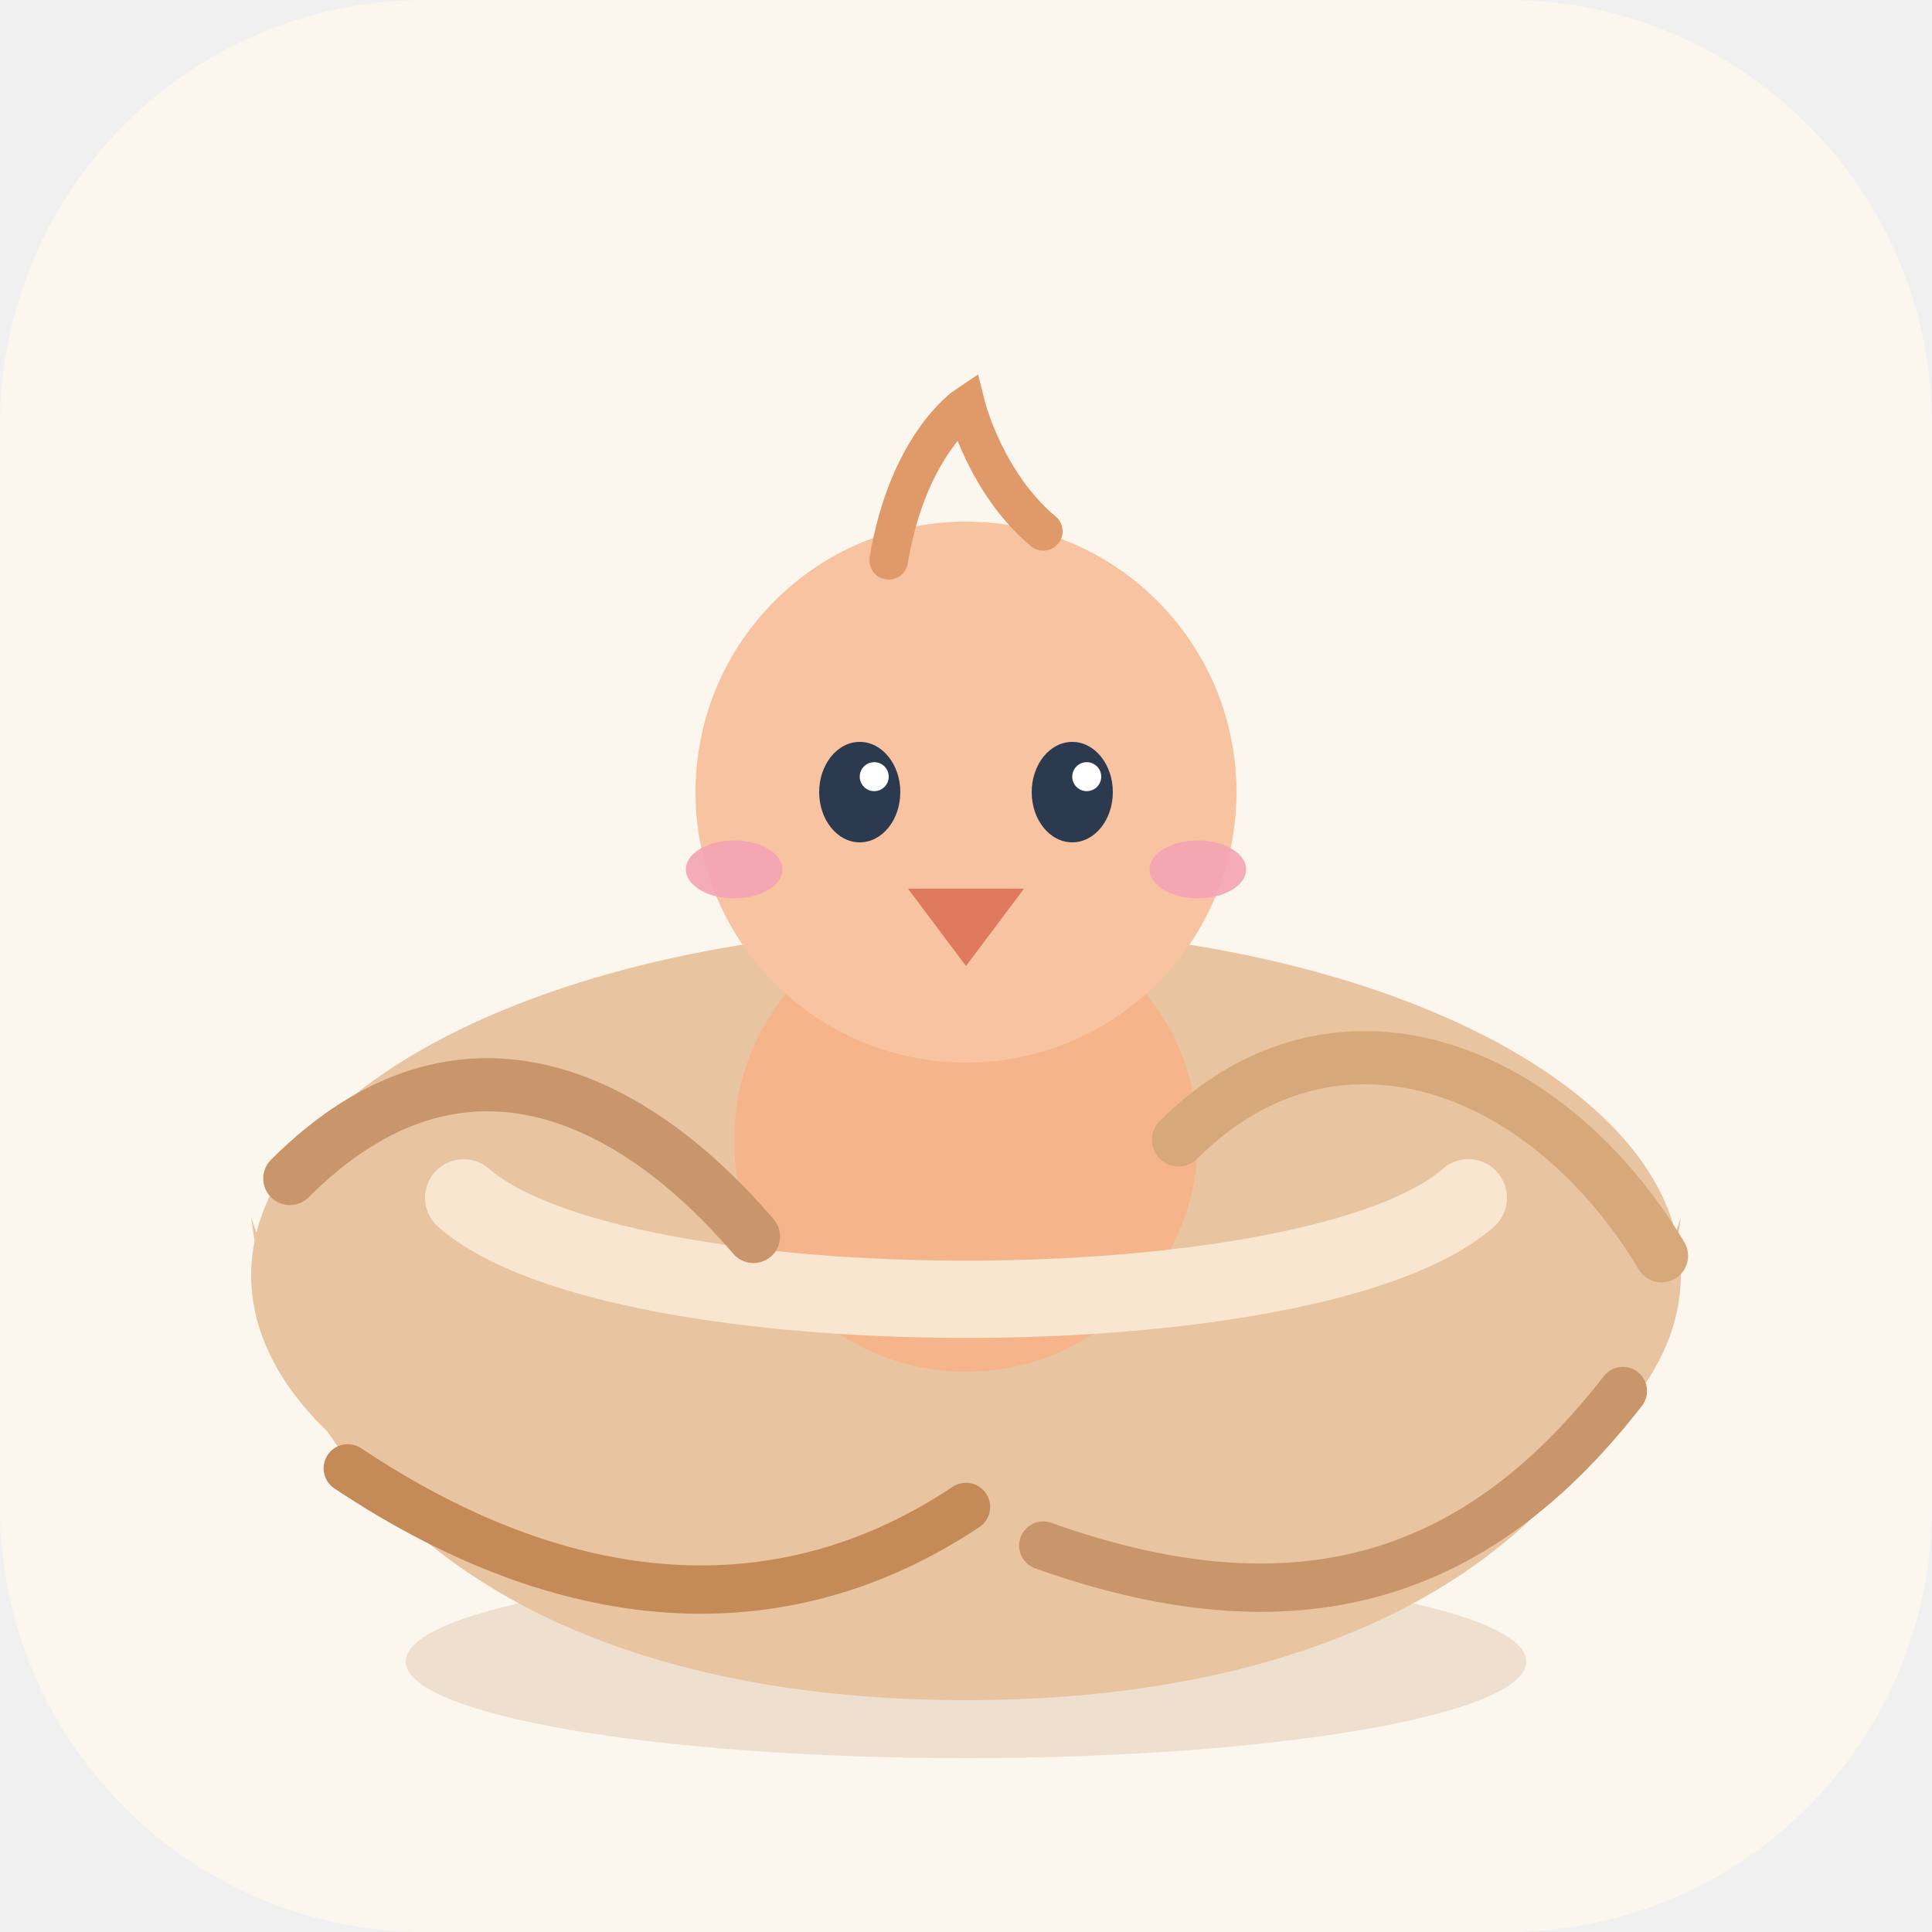
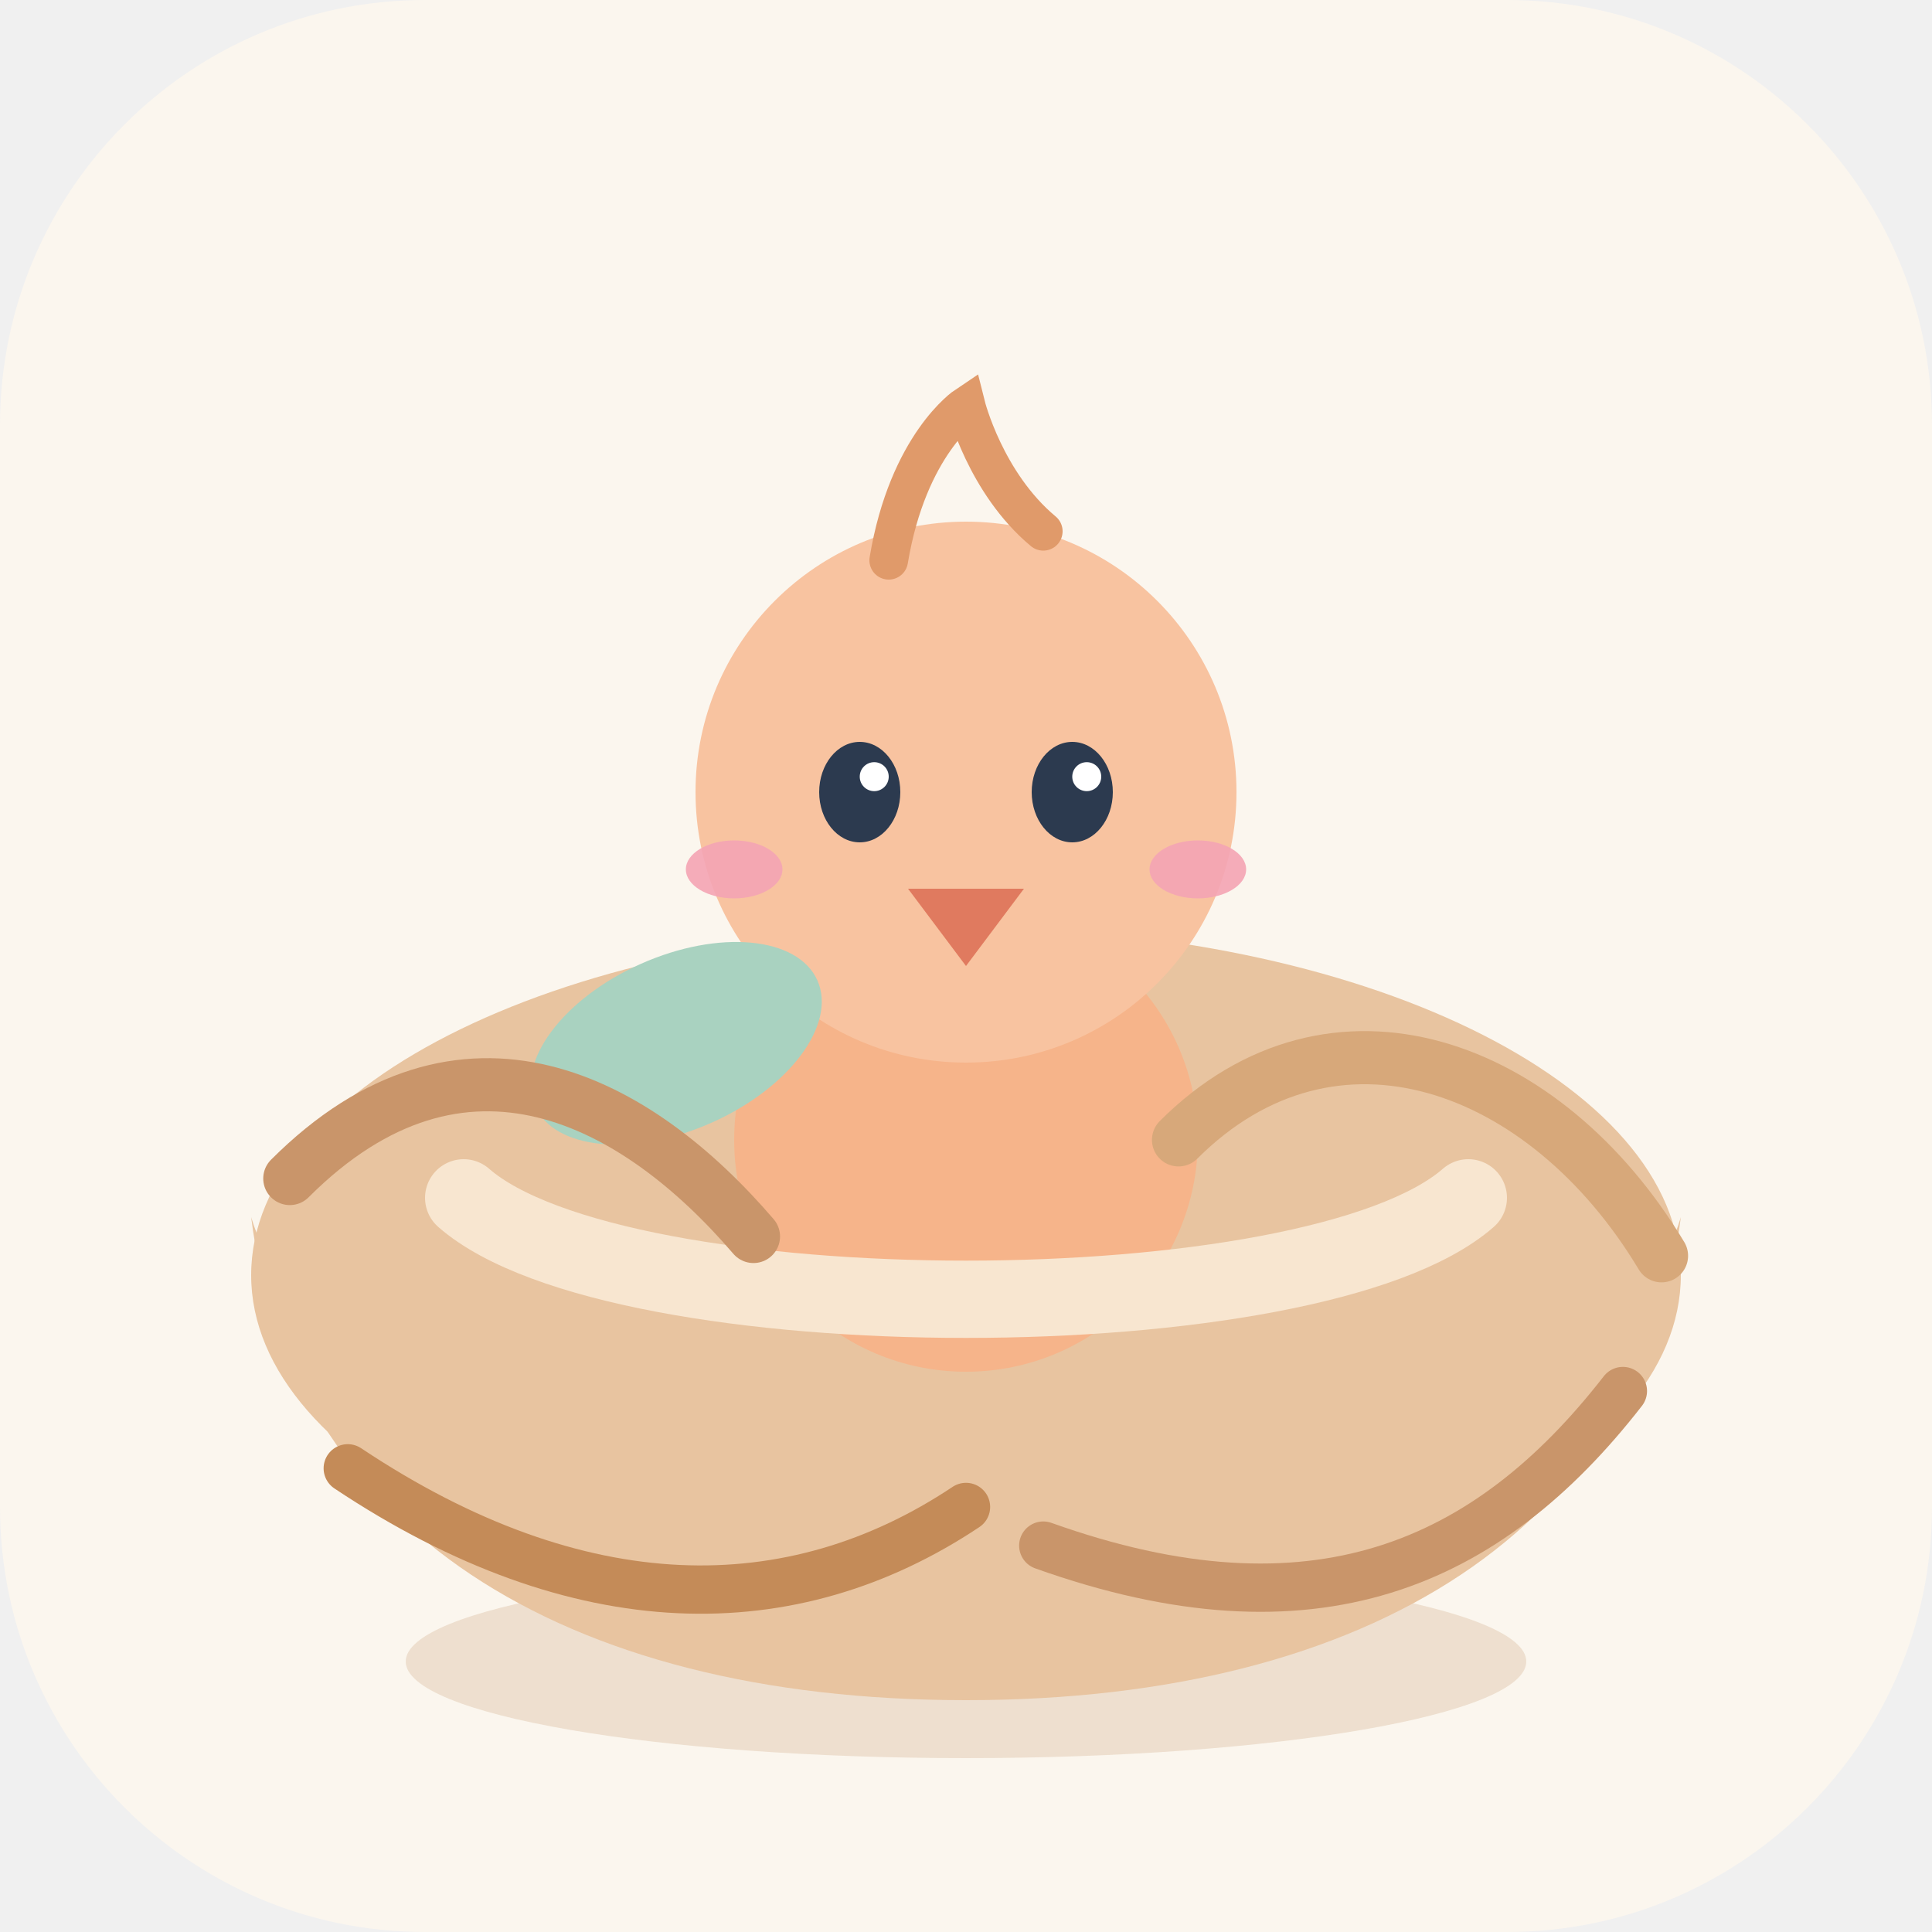
<svg xmlns="http://www.w3.org/2000/svg" viewBox="0 0 200 200">
  <rect width="200" height="200" rx="44" fill="#FBF6EE" />
  <ellipse cx="100" cy="172" rx="58" ry="10" fill="#E7D3BE" opacity="0.65" />
  <ellipse cx="100" cy="132" rx="74" ry="36" fill="#E8C4A0" />
  <circle cx="100" cy="118" r="24" fill="#F6B48A" />
  <circle cx="100" cy="82" r="28" fill="#F8C3A0" />
  <path d="M92 58c2-12 8-16 8-16s2 8 8 13" stroke="#E09A6A" stroke-width="4" stroke-linecap="round" fill="none" />
  <ellipse cx="89" cy="82" rx="4.2" ry="5.2" fill="#2C3A4F" />
  <ellipse cx="111" cy="82" rx="4.2" ry="5.2" fill="#2C3A4F" />
  <circle cx="90.5" cy="80.4" r="1.5" fill="#fff" />
  <circle cx="112.5" cy="80.4" r="1.5" fill="#fff" />
  <path d="M94 92h12l-6 8z" fill="#E07A5F" />
  <ellipse cx="76" cy="90" rx="5" ry="3" fill="#F4A4B4" opacity="0.9" />
  <ellipse cx="124" cy="90" rx="5" ry="3" fill="#F4A4B4" opacity="0.9" />
+   <ellipse cx="70" cy="108" rx="16" ry="9" fill="#A9D2C0" transform="rotate(-24 70 108)" />
  <path d="M26 126c12 40 136 40 148 0-4 32-32 50-74 50S30 158 26 126z" fill="#E8C4A0" />
  <path d="M48 124c16 14 88 14 104 0" stroke="#F8E6D0" stroke-width="8" stroke-linecap="round" fill="none" />
  <path d="M30 122c18-18 36-8 48 6" stroke="#C9956A" stroke-width="5.5" stroke-linecap="round" fill="none" />
  <path d="M122 118c16-16 38-8 50 12" stroke="#D7A87A" stroke-width="5.5" stroke-linecap="round" fill="none" />
  <path d="M36 152c24 16 46 16 64 4" stroke="#C48B58" stroke-width="5" stroke-linecap="round" fill="none" />
  <path d="M108 160c28 10 46 2 60-16" stroke="#C9956A" stroke-width="5" stroke-linecap="round" fill="none" />
</svg>
